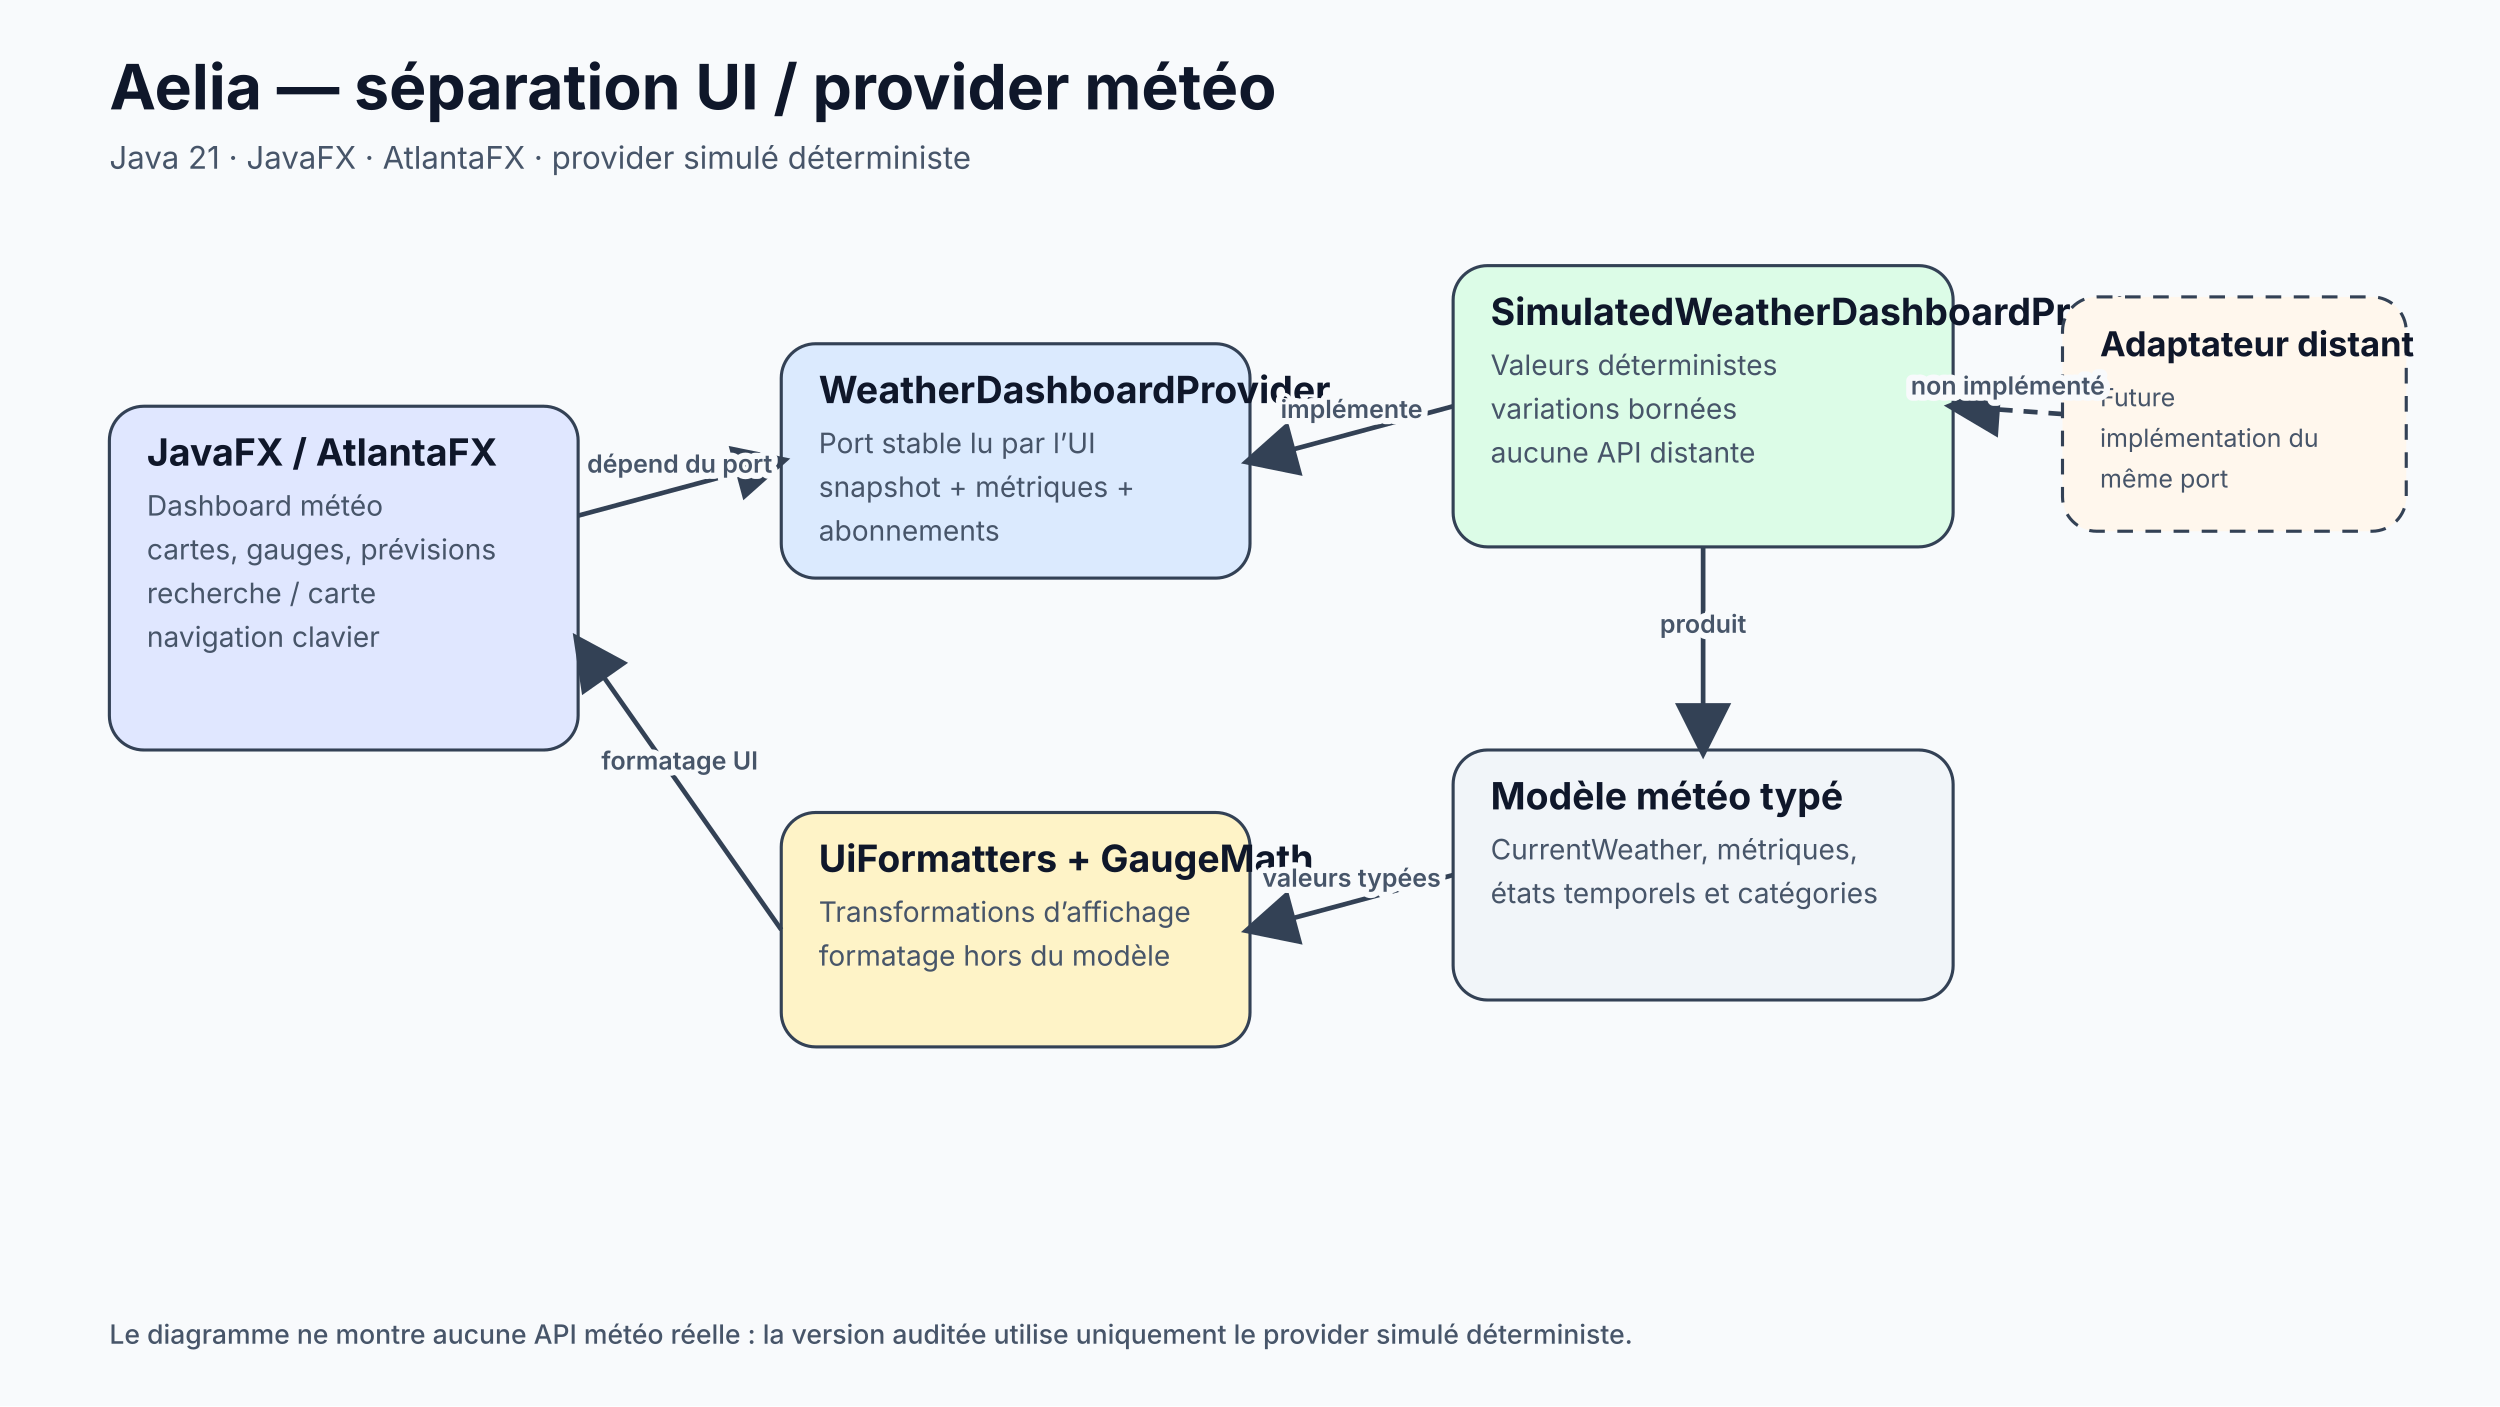
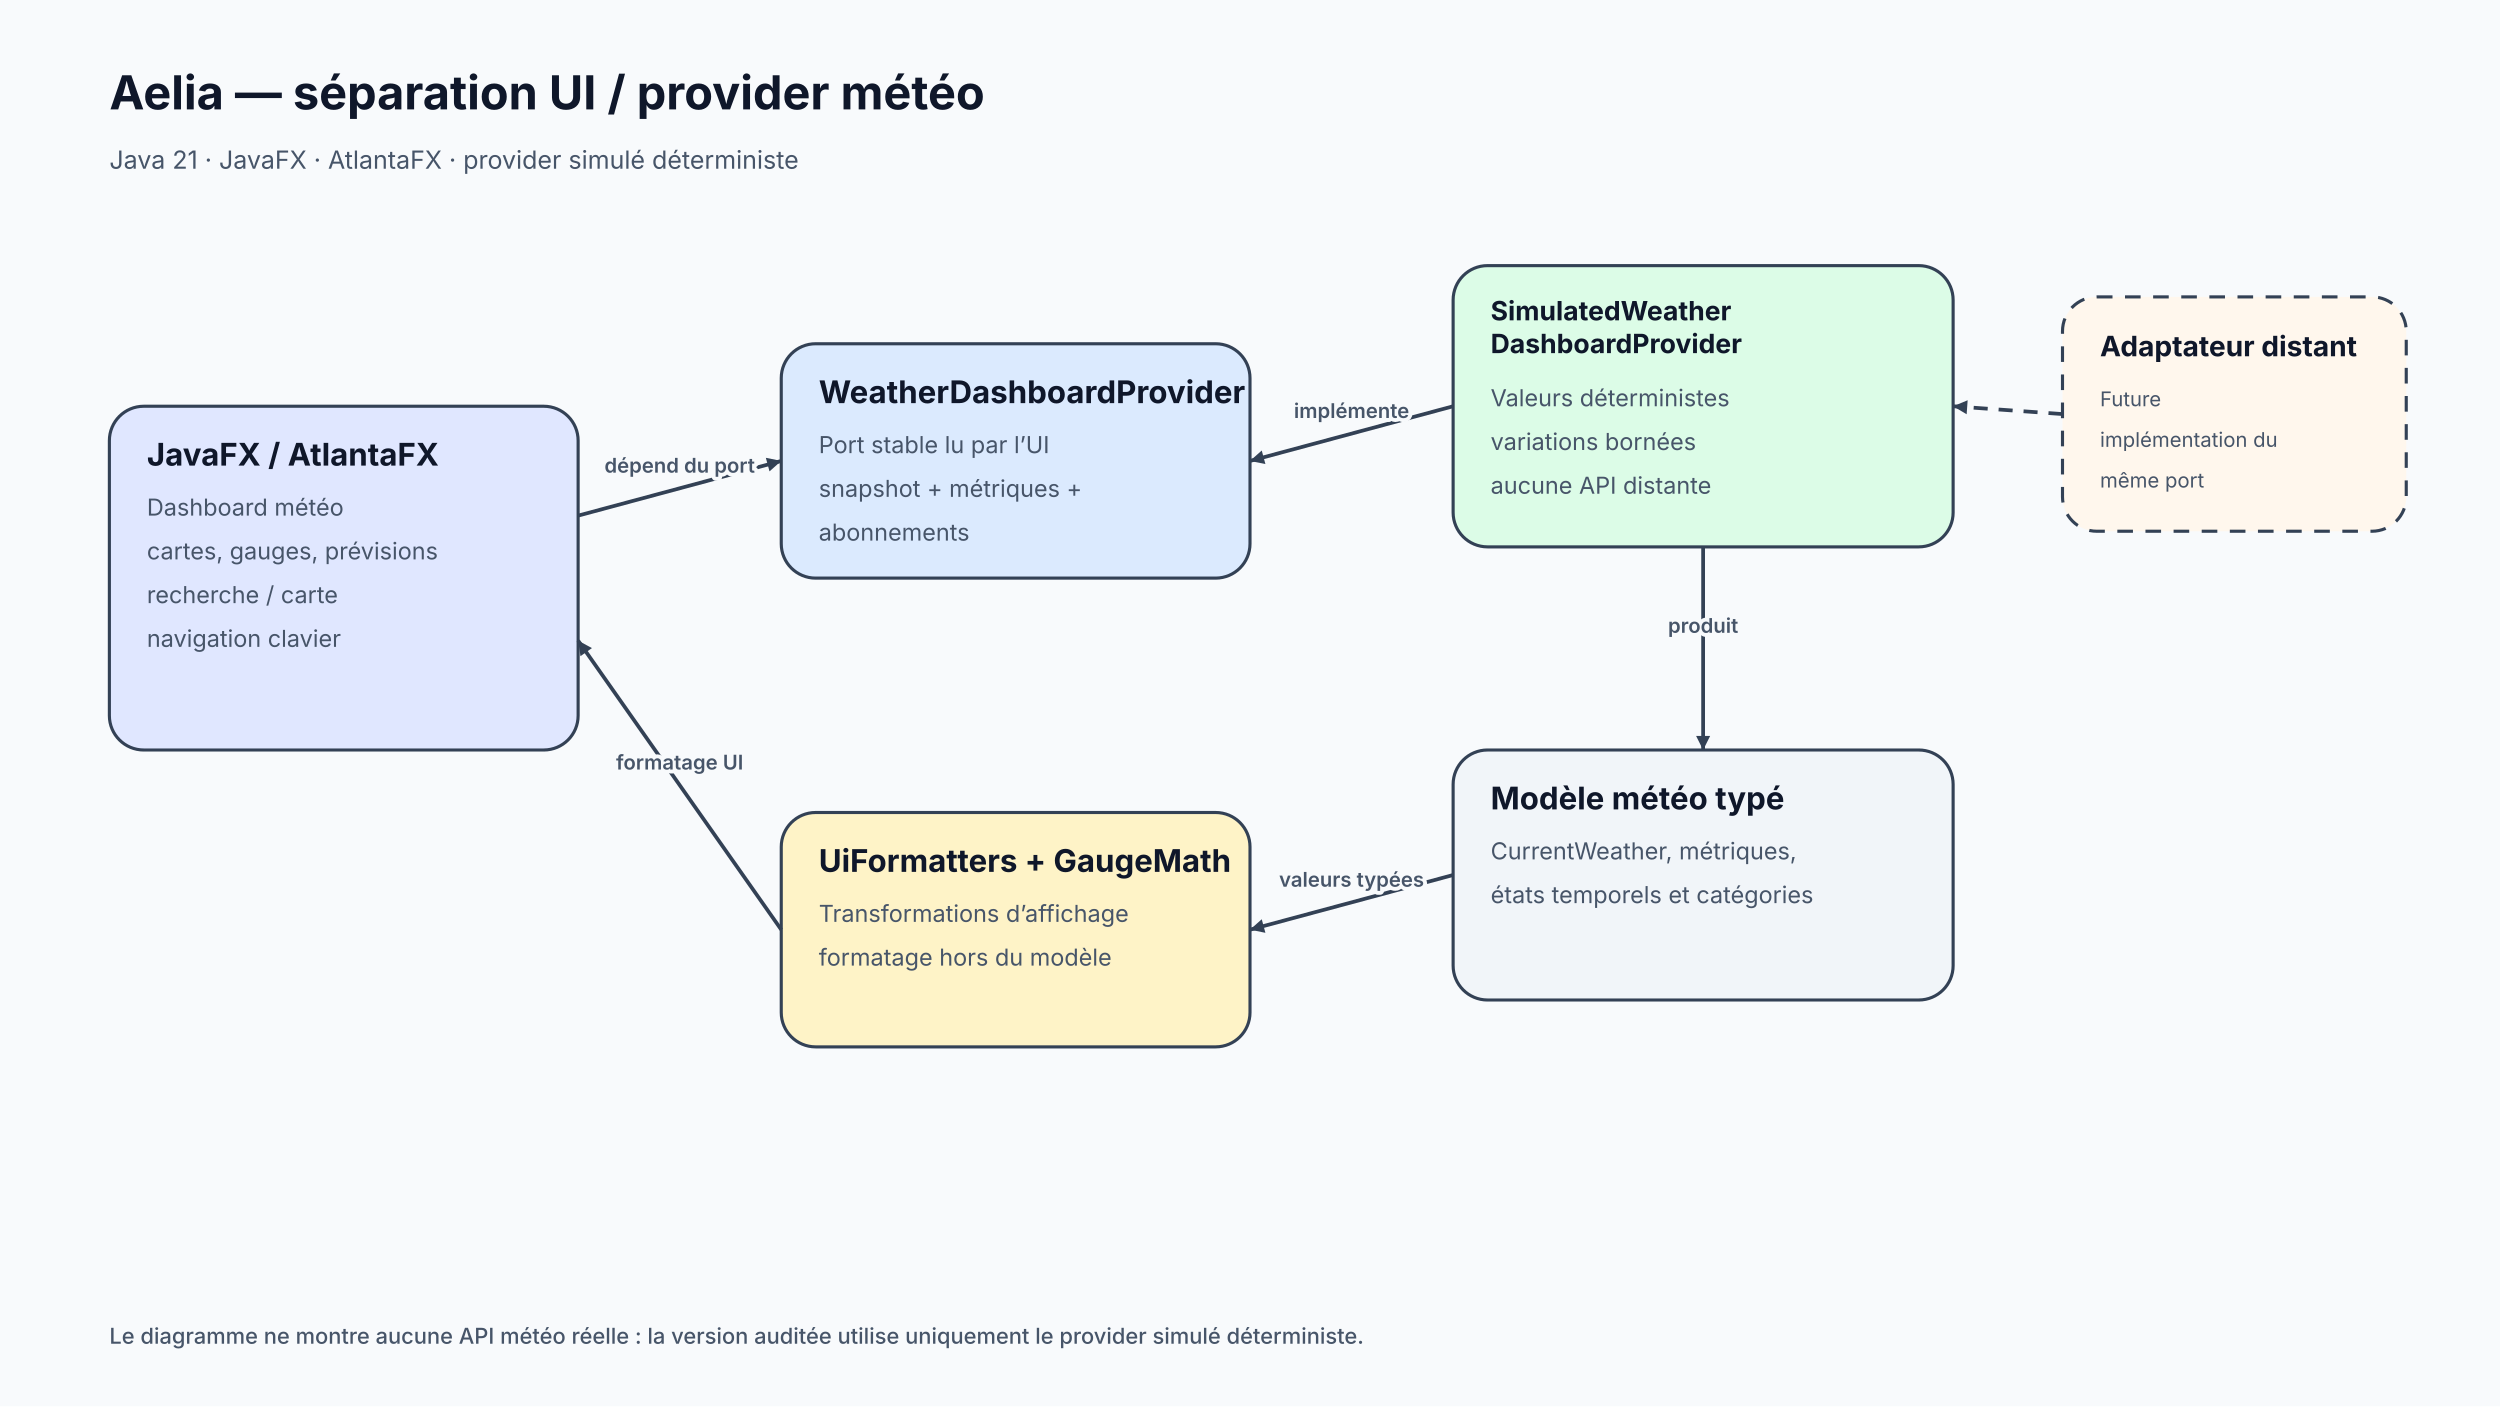
<svg xmlns="http://www.w3.org/2000/svg" width="1600" height="900" viewBox="0 0 1600 900" role="img" aria-labelledby="title desc">
  <defs>
-     <marker id="arrow" markerWidth="12" markerHeight="12" refX="10" refY="6" orient="auto-start-reverse">
-       <path d="M0,0 L12,6 L0,12 z" fill="#334155" />
+     <marker id="arrow" markerWidth="9" markerHeight="9" refX="9" refY="4.5" orient="auto-start-reverse" markerUnits="userSpaceOnUse" viewBox="0 0 9 9">
+       <path d="M0,0 L9,4.5 L0,9 z" fill="#334155" />
    </marker>
    <style>
-     .heading { font: 700 40px Inter, system-ui, sans-serif; fill: #0f172a; }
-     .subtitle { font: 400 20px Inter, system-ui, sans-serif; fill: #475569; }
+     .heading { font: 700 30px Inter, system-ui, sans-serif; fill: #0f172a; }
+     .subtitle { font: 400 16px Inter, system-ui, sans-serif; fill: #475569; }
    .title { font-family: Inter, system-ui, sans-serif; font-weight: 700; fill: #0f172a; }
    .body { font-family: Inter, system-ui, sans-serif; font-weight: 400; fill: #475569; }
-     .edge { font: 600 16px Inter, system-ui, sans-serif; fill: #475569; paint-order: stroke; stroke: #f8fafc; stroke-width: 8px; stroke-linejoin: round; }
-     .note { font: 500 17px Inter, system-ui, sans-serif; fill: #475569; }
+     .edge { font: 600 13px Inter, system-ui, sans-serif; fill: #475569; paint-order: stroke; stroke: #f8fafc; stroke-width: 5px; stroke-linejoin: round; }
+     .note { font: 500 14px Inter, system-ui, sans-serif; fill: #475569; }
  </style>
  </defs>
  <rect width="1600" height="900" fill="#f8fafc" />
  <text x="70" y="70" class="heading">Aelia — séparation UI / provider météo</text>
  <text x="70" y="108" class="subtitle">Java 21 · JavaFX · AtlantaFX · provider simulé déterministe</text>
  <rect x="70" y="260" width="300" height="220" rx="22" fill="#e0e7ff" stroke="#334155" stroke-width="2" />
-   <text x="94" y="298" class="title" font-size="24">JavaFX / AtlantaFX</text>
-   <text x="94" y="330" class="body" font-size="18">Dashboard météo</text>
-   <text x="94" y="358" class="body" font-size="18">cartes, gauges, prévisions</text>
-   <text x="94" y="386" class="body" font-size="18">recherche / carte</text>
-   <text x="94" y="414" class="body" font-size="18">navigation clavier</text>
+   <text x="94" y="298" class="title" font-size="20">JavaFX / AtlantaFX</text>
+   <text x="94" y="330" class="body" font-size="15">Dashboard météo</text>
+   <text x="94" y="358" class="body" font-size="15">cartes, gauges, prévisions</text>
+   <text x="94" y="386" class="body" font-size="15">recherche / carte</text>
+   <text x="94" y="414" class="body" font-size="15">navigation clavier</text>
  <rect x="500" y="220" width="300" height="150" rx="22" fill="#dbeafe" stroke="#334155" stroke-width="2" />
-   <text x="524" y="258" class="title" font-size="24">WeatherDashboardProvider</text>
-   <text x="524" y="290" class="body" font-size="18">Port stable lu par l’UI</text>
-   <text x="524" y="318" class="body" font-size="18">snapshot + métriques +</text>
-   <text x="524" y="346" class="body" font-size="18">abonnements</text>
+   <text x="524" y="258" class="title" font-size="20">WeatherDashboardProvider</text>
+   <text x="524" y="290" class="body" font-size="15">Port stable lu par l’UI</text>
+   <text x="524" y="318" class="body" font-size="15">snapshot + métriques +</text>
+   <text x="524" y="346" class="body" font-size="15">abonnements</text>
  <rect x="500" y="520" width="300" height="150" rx="22" fill="#fef3c7" stroke="#334155" stroke-width="2" />
-   <text x="524" y="558" class="title" font-size="24">UiFormatters + GaugeMath</text>
-   <text x="524" y="590" class="body" font-size="18">Transformations d’affichage</text>
-   <text x="524" y="618" class="body" font-size="18">formatage hors du modèle</text>
+   <text x="524" y="558" class="title" font-size="20">UiFormatters + GaugeMath</text>
+   <text x="524" y="590" class="body" font-size="15">Transformations d’affichage</text>
+   <text x="524" y="618" class="body" font-size="15">formatage hors du modèle</text>
  <rect x="930" y="170" width="320" height="180" rx="22" fill="#dcfce7" stroke="#334155" stroke-width="2" />
-   <text x="954" y="208" class="title" font-size="24">SimulatedWeatherDashboardProvider</text>
-   <text x="954" y="240" class="body" font-size="18">Valeurs déterministes</text>
-   <text x="954" y="268" class="body" font-size="18">variations bornées</text>
-   <text x="954" y="296" class="body" font-size="18">aucune API distante</text>
+   <text x="954" y="205" class="title" font-size="17">
+     <tspan x="954" dy="0">SimulatedWeather</tspan>
+     <tspan x="954" dy="21">DashboardProvider</tspan>
+   </text>
+   <text x="954" y="260" class="body" font-size="15">Valeurs déterministes</text>
+   <text x="954" y="288" class="body" font-size="15">variations bornées</text>
+   <text x="954" y="316" class="body" font-size="15">aucune API distante</text>
  <rect x="930" y="480" width="320" height="160" rx="22" fill="#f1f5f9" stroke="#334155" stroke-width="2" />
-   <text x="954" y="518" class="title" font-size="24">Modèle météo typé</text>
-   <text x="954" y="550" class="body" font-size="18">CurrentWeather, métriques,</text>
-   <text x="954" y="578" class="body" font-size="18">états temporels et catégories</text>
+   <text x="954" y="518" class="title" font-size="20">Modèle météo typé</text>
+   <text x="954" y="550" class="body" font-size="15">CurrentWeather, métriques,</text>
+   <text x="954" y="578" class="body" font-size="15">états temporels et catégories</text>
  <rect x="1320" y="190" width="220" height="150" rx="22" fill="#fff7ed" stroke="#334155" stroke-width="2" stroke-dasharray="10 8" />
-   <text x="1344" y="228" class="title" font-size="22">Adaptateur distant</text>
-   <text x="1344" y="260" class="body" font-size="16">Future</text>
-   <text x="1344" y="286" class="body" font-size="16">implémentation du</text>
-   <text x="1344" y="312" class="body" font-size="16">même port</text>
-   <line x1="370" y1="330" x2="500" y2="295" stroke="#334155" stroke-width="3" marker-end="url(#arrow)" />
+   <text x="1344" y="228" class="title" font-size="18">Adaptateur distant</text>
+   <text x="1344" y="260" class="body" font-size="13">Future</text>
+   <text x="1344" y="286" class="body" font-size="13">implémentation du</text>
+   <text x="1344" y="312" class="body" font-size="13">même port</text>
+   <line x1="370" y1="330" x2="500" y2="295" stroke="#334155" stroke-width="2.4" marker-end="url(#arrow)" />
  <text x="435.0" y="302.5" text-anchor="middle" class="edge">dépend du port</text>
-   <line x1="930" y1="260" x2="800" y2="295" stroke="#334155" stroke-width="3" marker-end="url(#arrow)" />
+   <line x1="930" y1="260" x2="800" y2="295" stroke="#334155" stroke-width="2.4" marker-end="url(#arrow)" />
  <text x="865.0" y="267.5" text-anchor="middle" class="edge">implémente</text>
-   <line x1="1090" y1="350" x2="1090" y2="480" stroke="#334155" stroke-width="3" marker-end="url(#arrow)" />
+   <line x1="1090" y1="350" x2="1090" y2="480" stroke="#334155" stroke-width="2.4" marker-end="url(#arrow)" />
  <text x="1090.0" y="405.0" text-anchor="middle" class="edge">produit</text>
-   <line x1="930" y1="560" x2="800" y2="595" stroke="#334155" stroke-width="3" marker-end="url(#arrow)" />
+   <line x1="930" y1="560" x2="800" y2="595" stroke="#334155" stroke-width="2.4" marker-end="url(#arrow)" />
  <text x="865.0" y="567.5" text-anchor="middle" class="edge">valeurs typées</text>
-   <line x1="500" y1="595" x2="370" y2="410" stroke="#334155" stroke-width="3" marker-end="url(#arrow)" />
+   <line x1="500" y1="595" x2="370" y2="410" stroke="#334155" stroke-width="2.4" marker-end="url(#arrow)" />
  <text x="435.0" y="492.5" text-anchor="middle" class="edge">formatage UI</text>
-   <line x1="1320" y1="265" x2="1250" y2="260" stroke="#334155" stroke-width="3" marker-end="url(#arrow)" stroke-dasharray="9 7" />
-   <text x="1285.0" y="252.5" text-anchor="middle" class="edge">non implémenté</text>
+   <line x1="1320" y1="265" x2="1250" y2="260" stroke="#334155" stroke-width="2.4" marker-end="url(#arrow)" stroke-dasharray="9 7" />
  <text x="70" y="860" class="note">Le diagramme ne montre aucune API météo réelle : la version auditée utilise uniquement le provider simulé déterministe.</text>
</svg>
